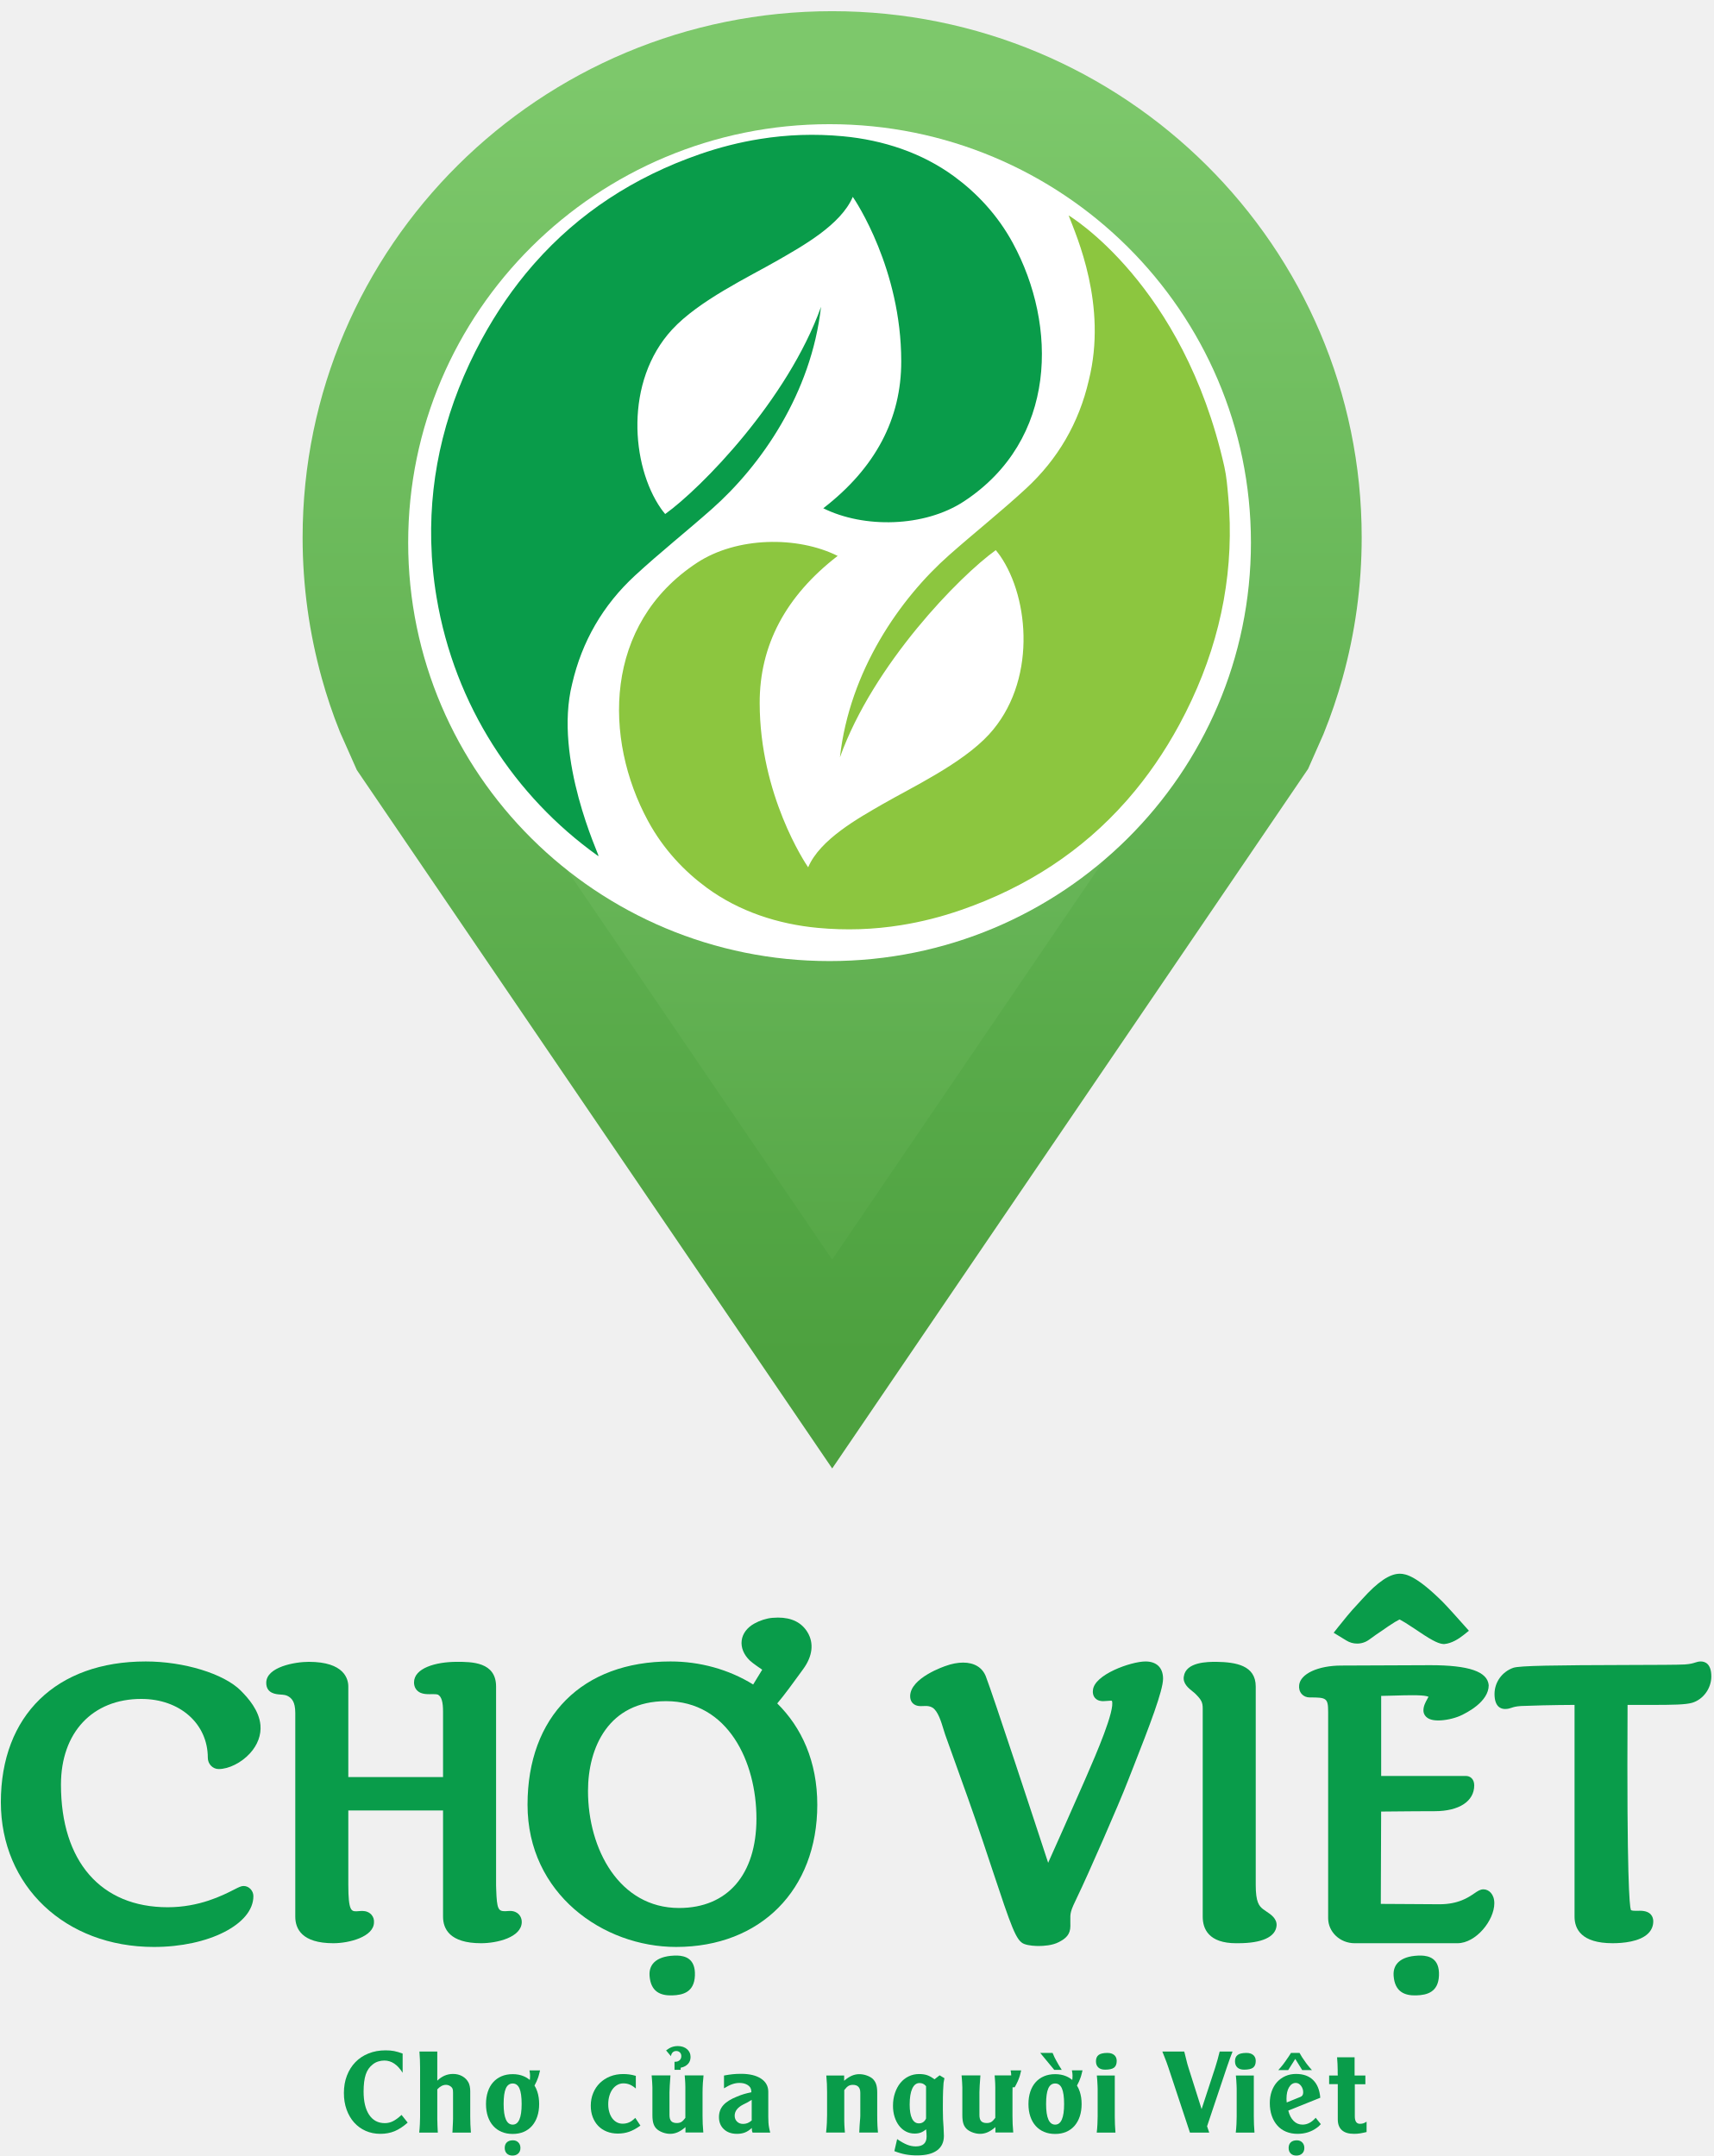
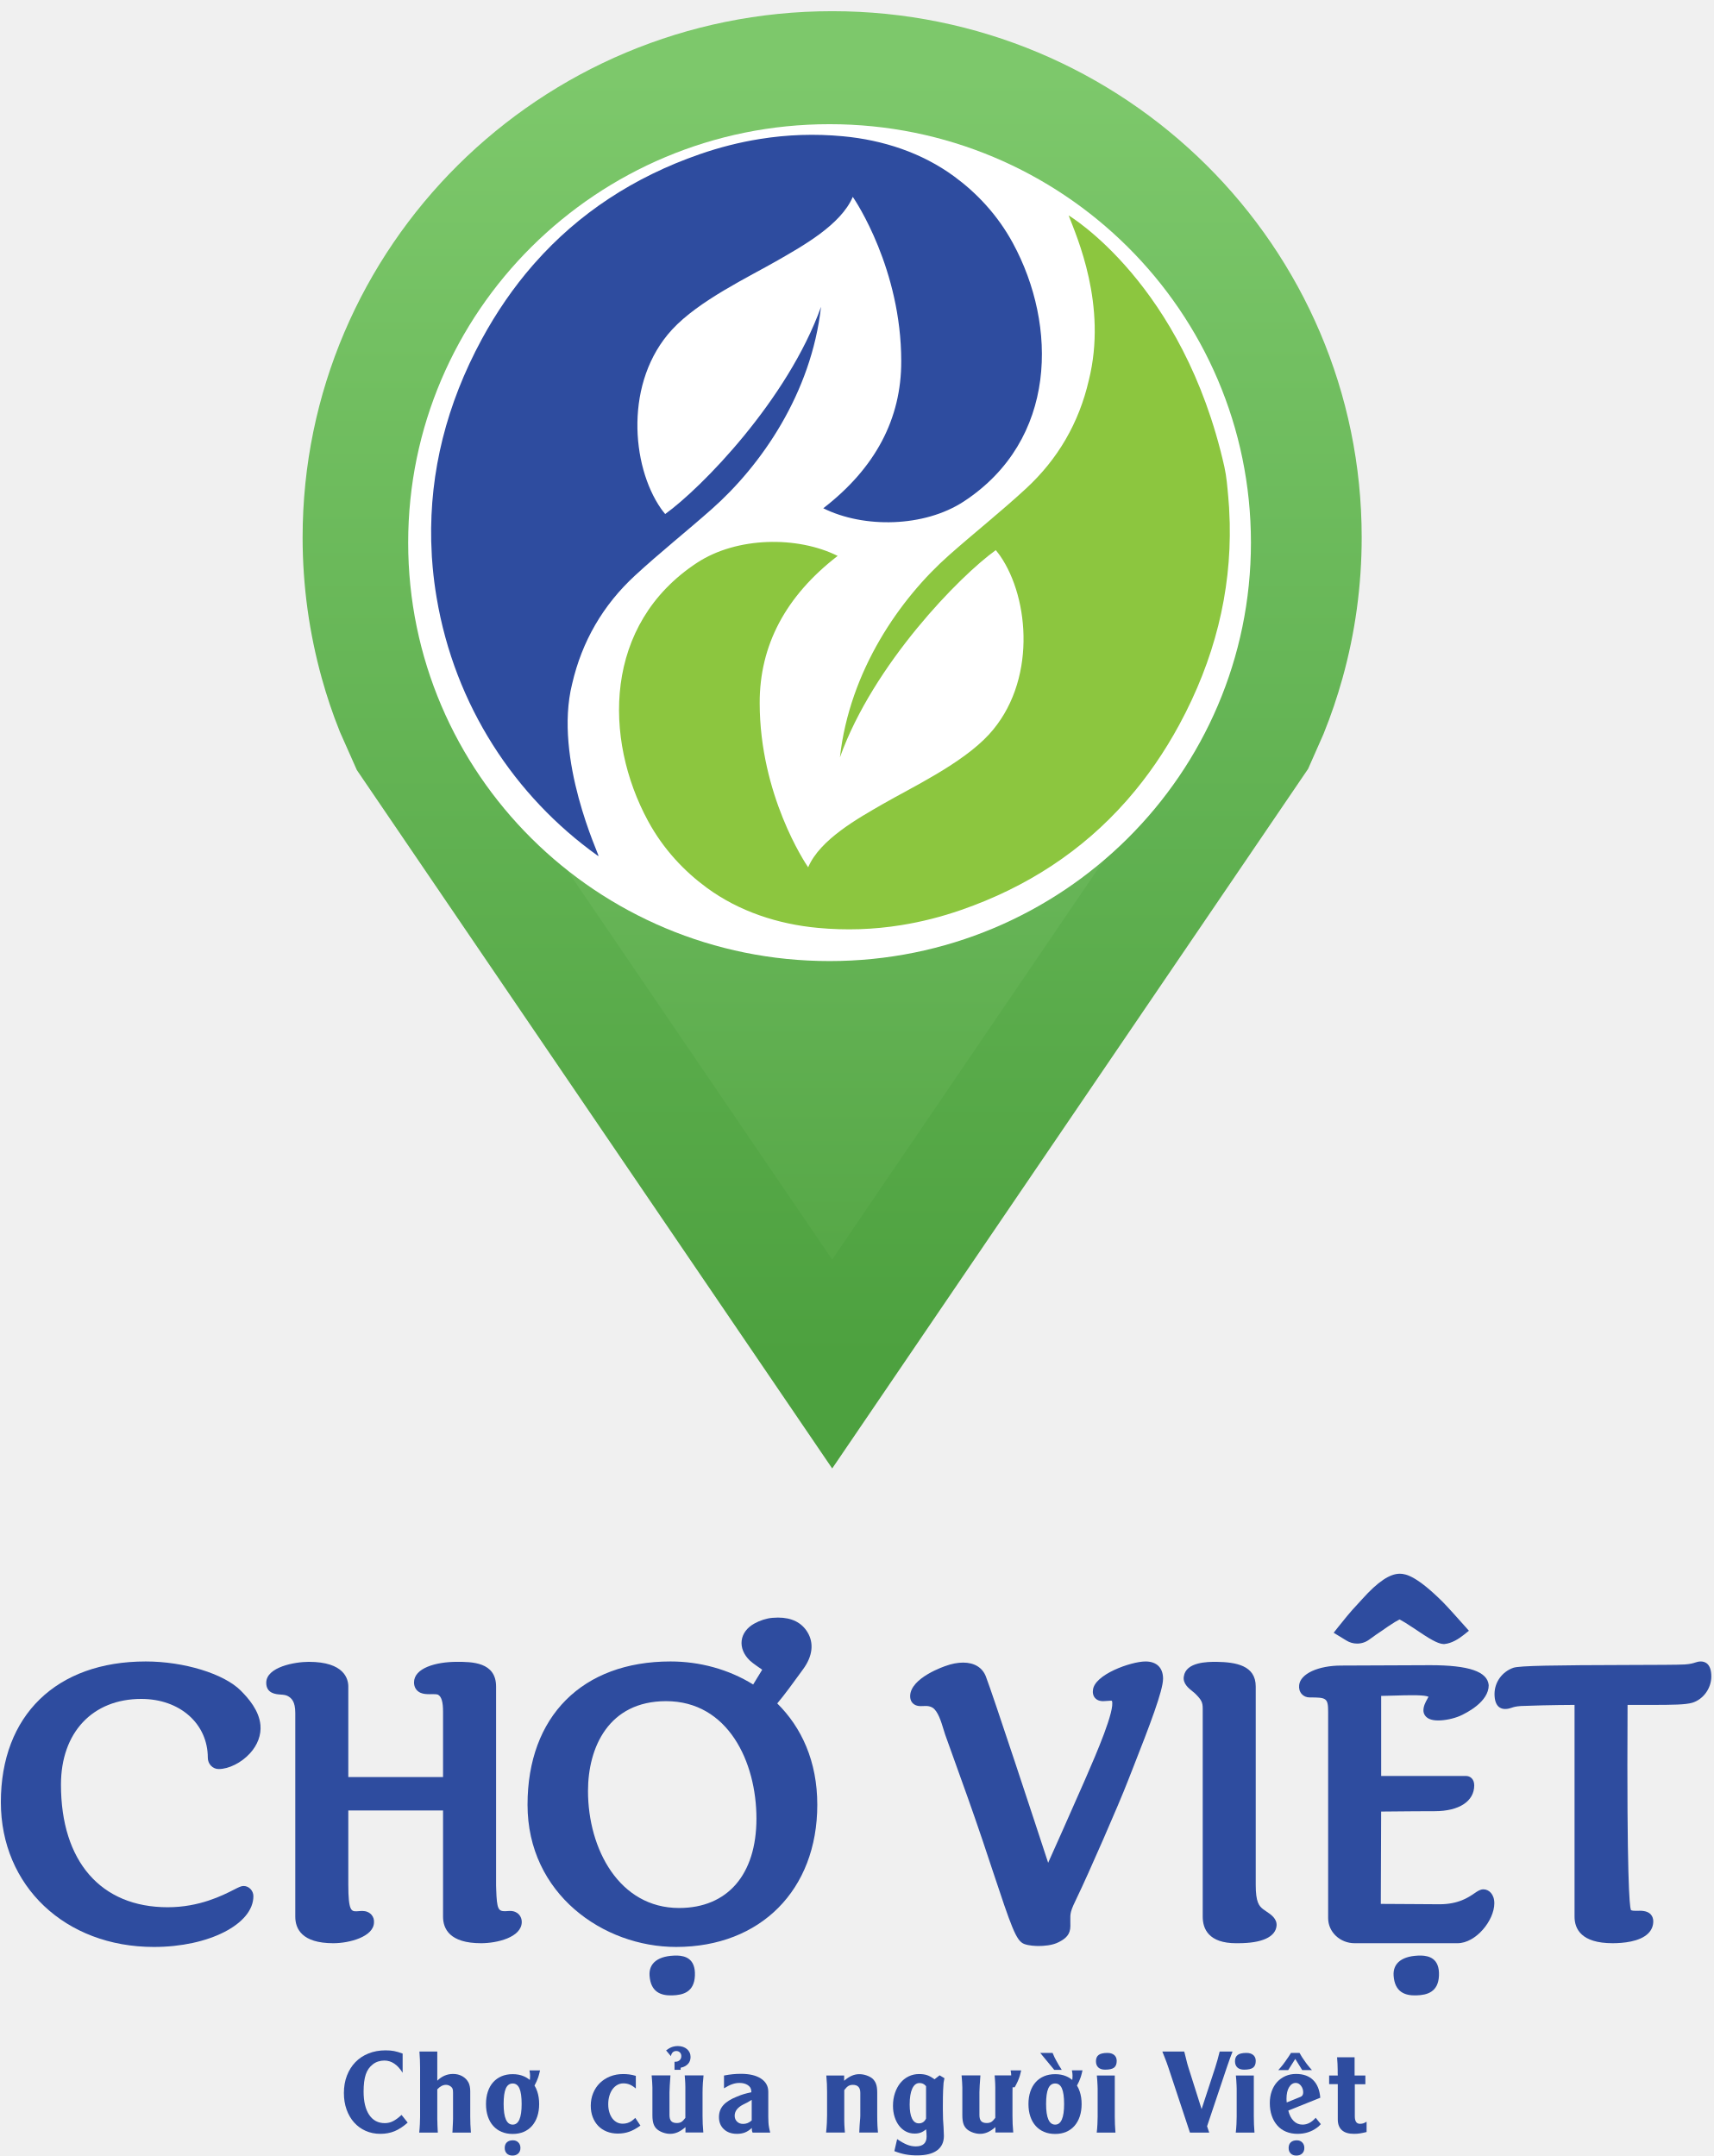
<svg xmlns="http://www.w3.org/2000/svg" xmlns:xlink="http://www.w3.org/1999/xlink" width="147px" height="185px" viewBox="0 0 147 185" version="1.1">
  <defs>
    <linearGradient x1="50%" y1="0%" x2="50%" y2="100%" id="linearGradient-1">
      <stop stop-color="#8AD178" offset="0%" />
      <stop stop-color="#52A443" offset="100%" />
    </linearGradient>
    <linearGradient x1="50%" y1="0%" x2="50%" y2="100%" id="linearGradient-2">
      <stop stop-color="#7DC86B" offset="0%" />
      <stop stop-color="#4DA13F" offset="100%" />
    </linearGradient>
    <polygon id="path-3" points="0 132.558 190 132.558 190 0 0 0" />
  </defs>
  <g id="APP" stroke="none" stroke-width="1" fill="none" fill-rule="evenodd">
    <g id="00--Welcome" transform="translate(-123, -386)">
      <g id="Group-10" transform="translate(100, 389)">
        <g id="Group-12" transform="translate(57.34711, 6.324655)" stroke="#469A36" stroke-width="2.88">
          <ellipse id="Oval-58" cx="36.818" cy="36.571" rx="36.818" ry="36.571" />
        </g>
        <g id="Group-9">
          <path d="M54,43.119 C54,46.836 54.514,50.431 55.46,53.844 C55.838,55.21 56.288,56.552 56.809,57.853 L58.036,60.618 L94.39,114.043 L130.792,60.521 L131.893,58.027 C132.441,56.668 132.916,55.268 133.314,53.838 C134.267,50.424 134.774,46.831 134.774,43.113 C134.781,20.958 116.694,3 94.39,3 C72.086,3 54,20.958 54,43.119 Z" id="Page-1" stroke="url(#linearGradient-2)" stroke-width="10.08" fill="url(#linearGradient-1)" />
          <ellipse id="Oval-56" fill="#FFFFFF" cx="94.165" cy="43.561" rx="36.149" ry="35.906" />
          <g id="Logo">
            <g id="g10" transform="translate(95, 91.55814) scale(-1, 1) rotate(-180) translate(-95, -91.55814) translate(0, 0.55814)">
              <g id="g12">
                <g id="g14-Clipped" transform="translate(0, 49)">
                  <mask id="mask-4" fill="white">
                    <use xlink:href="#path-3" />
                  </mask>
                  <g id="path16" />
                  <g id="g14" mask="url(#mask-4)">
                    <g transform="translate(58.97386, 55.28988)" id="Group">
                      <g transform="translate(0.232558, 0.372093)">
-                         <g id="g20" transform="translate(0.528778, 7.373064)" fill="#099C4A">
+                         <g id="g20" transform="translate(0.528778, 7.373064)" fill="#2E4C9F">
                          <path d="M45.948,30.495 C42.547,28.267 37.355,28.184 33.891,29.911 C38.354,33.355 40.595,37.59 40.579,42.544 C40.573,50.42 36.669,56.281 36.422,56.631 C35.405,54.229 32.108,52.41 30.01,51.199 C27.521,49.766 23.218,47.737 20.919,45.241 C16.822,40.79 17.41,33.571 19.961,29.892 C20.054,29.757 20.136,29.658 20.328,29.416 C23.411,31.628 30.83,39.192 33.697,47.197 C32.865,39.77 28.553,33.574 24.318,29.833 C22.146,27.911 19.87,26.104 17.739,24.137 C15,21.61 13.188,18.495 12.346,14.839 C10.738,8.395 14.688,0.122 14.614,0.062 C14.582,0.08 14.551,0.099 14.515,0.116 C7.43,5.192 2.273,12.975 0.717,22.264 C0.572,23.126 0.461,23.989 0.383,24.848 C0.356,25.146 0.33,25.443 0.313,25.742 C0.289,26.196 0.271,26.641 0.257,27.091 C0.124,33.049 1.571,38.825 4.582,44.393 C5.855,46.739 7.32,48.867 8.977,50.768 C9.032,50.834 9.088,50.895 9.144,50.956 C12.905,55.216 17.64,58.329 23.284,60.288 C25,60.883 26.715,61.318 28.443,61.594 C30.803,61.976 33.177,62.056 35.589,61.83 C39.009,61.509 42.343,60.422 45.115,58.389 C47.033,56.983 48.837,55.095 50.156,52.663 C53.985,45.603 53.99,35.772 45.948,30.495" id="path22" />
                        </g>
                        <g id="g24" transform="translate(16.76685, 0.872706)" fill="#8CC63F">
                          <path d="M6.83,31.739 C10.231,33.967 15.423,34.05 18.887,32.323 C14.424,28.879 12.183,24.644 12.198,19.69 C12.205,11.814 16.109,5.953 16.356,5.603 C17.374,8.005 20.669,9.824 22.768,11.035 C25.257,12.468 29.56,14.497 31.859,16.993 C35.956,21.444 35.368,28.663 32.817,32.342 C32.724,32.477 32.642,32.576 32.451,32.817 C29.367,30.606 21.948,23.042 19.081,15.037 C19.912,22.464 24.225,28.66 28.459,32.401 C30.632,34.323 32.908,36.13 35.039,38.097 C37.778,40.623 39.59,43.739 40.432,47.395 C42.04,53.839 39.384,59.75 38.701,61.538 C38.732,61.519 48.533,55.689 52.061,39.97 C52.252,39.117 52.317,38.245 52.395,37.385 C52.421,37.088 52.448,36.79 52.465,36.491 C52.489,36.038 52.507,35.593 52.521,35.143 C52.653,29.185 51.207,23.409 48.196,17.842 C46.923,15.495 45.458,13.367 43.8,11.466 C43.745,11.4 43.69,11.339 43.634,11.277 C39.873,7.018 35.138,3.905 29.494,1.946 C27.778,1.351 26.062,0.916 24.335,0.64 C21.975,0.258 19.601,0.178 17.189,0.404 C13.769,0.724 10.435,1.812 7.663,3.844 C5.745,5.251 3.941,7.139 2.622,9.572 C-1.208,16.631 -1.213,26.462 6.83,31.739" id="path26" />
                        </g>
                      </g>
                    </g>
                  </g>
                </g>
-                 <g id="text" transform="translate(22.97386, 0.289879)" fill="#099C4A">
+                 <g id="text" transform="translate(22.97386, 0.289879)" fill="#2E4C9F">
                  <g id="g28" transform="translate(0.037752, 18.01752)">
                    <path d="M12.108,21.471 C15.415,21.471 17.816,19.348 17.816,16.422 C17.816,15.888 18.234,15.454 18.749,15.454 C19.619,15.454 20.698,15.997 21.434,16.803 C22.088,17.519 22.406,18.378 22.331,19.224 C22.217,20.476 21.311,21.515 20.639,22.188 C19.196,23.635 15.769,24.686 12.491,24.686 C4.825,24.686 0.062,20.06 0.062,12.613 C0.062,5.414 5.585,0.188 13.193,0.188 C17.898,0.188 21.726,2.144 21.726,4.548 C21.726,5.021 21.343,5.42 20.889,5.42 C20.674,5.42 20.482,5.321 20.059,5.105 C19.099,4.615 17.102,3.596 14.374,3.596 C8.641,3.596 5.218,7.529 5.218,14.117 C5.218,18.585 7.923,21.471 12.108,21.471" id="path30" />
                  </g>
                  <g id="g32" transform="translate(22.66219, 18.49582)">
                    <path d="M21.111,2.801 C21.071,2.801 21.029,2.799 20.969,2.794 C20.873,2.782 20.784,2.777 20.702,2.777 C20.116,2.777 19.985,2.938 19.932,4.645 L19.921,4.998 L19.921,22.056 C19.921,24.176 17.817,24.176 16.56,24.176 C14.728,24.176 12.881,23.63 12.881,22.409 C12.881,21.997 13.087,21.672 13.446,21.516 C13.695,21.409 13.973,21.399 14.215,21.399 L14.499,21.402 C14.588,21.402 14.859,21.402 14.943,21.355 C15.239,21.183 15.371,20.738 15.371,19.912 L15.371,14.286 L7.244,14.286 L7.244,22.056 C7.244,22.693 6.913,24.176 3.852,24.176 C2.662,24.176 0.204,23.736 0.204,22.376 C0.204,21.452 1.048,21.395 1.408,21.37 C1.644,21.354 1.888,21.337 2.072,21.229 C2.373,21.051 2.695,20.778 2.695,19.784 L2.695,2.31 C2.695,1.27 3.261,0.03 5.959,0.03 C7.353,0.03 9.408,0.591 9.446,1.796 C9.469,2.05 9.394,2.289 9.232,2.473 C9.046,2.685 8.763,2.801 8.434,2.801 C8.394,2.801 8.352,2.799 8.29,2.794 C8.165,2.779 8.05,2.77 7.945,2.77 C7.523,2.77 7.244,2.77 7.244,5.03 L7.244,11.423 L15.371,11.423 L15.371,2.31 C15.371,1.27 15.937,0.03 18.636,0.03 C19.984,0.03 22.124,0.527 22.124,1.862 C22.124,2.314 21.807,2.801 21.111,2.801" id="path34" />
                  </g>
                  <g id="g36" transform="translate(77.80295, 18.12114)">
                    <path d="M20.49,24.582 C19.268,24.582 16.05,23.455 15.981,22.091 C15.944,21.777 16.055,21.573 16.156,21.455 C16.395,21.177 16.747,21.176 16.865,21.176 L16.867,21.176 C16.971,21.176 17.089,21.186 17.211,21.197 C17.307,21.206 17.407,21.216 17.503,21.216 C17.555,21.216 17.588,21.213 17.608,21.209 C17.912,20.438 16.206,16.515 15.471,14.826 L15.229,14.268 C13.83,11.085 12.706,8.561 12.14,7.308 C11.034,10.685 7.39,21.767 6.793,23.305 C6.494,24.066 5.802,24.485 4.845,24.485 C4.383,24.485 3.85,24.383 3.367,24.204 C3.336,24.195 0.302,23.198 0.302,21.599 C0.302,21.184 0.522,20.979 0.653,20.894 C0.846,20.768 1.06,20.751 1.226,20.751 C1.285,20.751 1.35,20.753 1.419,20.756 C1.482,20.759 1.549,20.762 1.62,20.762 C1.803,20.762 2.017,20.744 2.221,20.619 C2.689,20.326 2.965,19.413 3.167,18.746 C3.214,18.592 3.258,18.448 3.304,18.31 C3.585,17.514 3.876,16.708 4.185,15.855 C4.852,14.006 5.608,11.912 6.526,9.198 C6.819,8.32 7.085,7.518 7.327,6.789 C9.012,1.712 9.392,0.627 10.068,0.348 C10.475,0.185 11.087,0.167 11.331,0.167 C11.737,0.167 12.499,0.21 13.041,0.495 C13.645,0.797 14.047,1.149 14.047,1.884 C14.047,2.042 14.045,2.178 14.043,2.301 C14.031,3.004 14.029,3.131 14.662,4.426 C15.478,6.096 18.248,12.415 18.991,14.358 L19.446,15.517 C20.842,19.065 21.998,22.084 21.998,23.103 C21.998,24.043 21.448,24.582 20.49,24.582" id="path38" />
                  </g>
                  <g id="g40" transform="translate(101.509, 18.45904)">
                    <path d="M7.141,2.801 C7.052,2.859 6.966,2.915 6.889,2.976 C6.523,3.257 6.242,3.59 6.242,5.067 L6.242,22.093 C6.242,23.915 4.532,24.187 2.851,24.213 C2.138,24.213 0.245,24.213 0.073,22.952 C-0.027,22.351 0.483,21.946 0.82,21.678 C0.907,21.609 0.992,21.543 1.056,21.479 C1.587,20.948 1.694,20.734 1.694,20.205 L1.694,2.347 C1.694,1.305 2.193,0.065 4.576,0.065 L4.735,0.067 C6.767,0.067 7.937,0.596 8.029,1.565 C8.08,2.179 7.537,2.538 7.141,2.801" id="path42" />
                  </g>
                  <g id="g44" transform="translate(111.4518, 18.48154)">
                    <path d="M15.833,4.668 C15.555,4.668 15.334,4.516 15.053,4.324 C14.542,3.974 13.685,3.388 12.066,3.388 C11.528,3.388 10.853,3.394 10.087,3.401 C9.171,3.409 8.126,3.418 7.029,3.419 L7.058,11.342 C7.509,11.344 7.987,11.349 8.515,11.355 C9.39,11.363 10.402,11.374 11.651,11.374 C13.743,11.374 15.043,12.222 15.043,13.589 C15.043,14.147 14.687,14.397 14.333,14.397 L7.06,14.397 L7.06,21.266 C7.413,21.271 7.799,21.282 8.189,21.294 C8.712,21.309 9.244,21.325 9.72,21.325 C10.316,21.325 10.728,21.299 10.949,21.246 C11.024,21.228 11.08,21.21 11.122,21.195 C11.091,21.131 11.048,21.055 11.015,20.996 C10.869,20.732 10.685,20.403 10.685,20.022 C10.685,19.689 10.892,19.408 11.238,19.272 C11.426,19.198 11.667,19.16 11.954,19.16 C12.537,19.16 13.268,19.312 13.823,19.551 C14.402,19.811 16.288,20.764 16.286,22.185 C16.179,23.357 14.585,23.902 11.265,23.902 L3.636,23.87 C1.657,23.87 0.138,23.167 0.025,22.203 C-0.013,21.906 0.064,21.632 0.241,21.431 C0.409,21.24 0.651,21.135 0.922,21.135 C2.354,21.135 2.511,21.094 2.511,19.894 L2.511,2.196 C2.511,1.009 3.531,0.044 4.785,0.044 L13.598,0.044 C15.2,0.044 16.767,2.01 16.767,3.476 C16.767,4.258 16.297,4.668 15.833,4.668" id="path46" />
                  </g>
                  <g id="g48" transform="translate(127.927, 18.43231)">
                    <path d="M18.007,24.271 C17.808,24.271 17.662,24.224 17.52,24.177 C17.345,24.12 17.128,24.049 16.63,24.014 C16.104,23.981 14.148,23.975 11.882,23.969 C5.44,23.951 2.474,23.912 1.925,23.729 C0.958,23.392 0.309,22.489 0.309,21.48 C0.309,20.36 0.874,20.192 1.211,20.192 C1.463,20.192 1.629,20.248 1.776,20.299 C1.938,20.354 2.123,20.416 2.581,20.448 C3.16,20.48 5.407,20.537 7.174,20.544 L7.174,2.373 C7.174,1.333 7.741,0.094 10.439,0.094 C11.276,0.094 12.788,0.206 13.515,0.958 C13.797,1.25 13.939,1.613 13.926,2.014 C13.912,2.338 13.745,2.88 12.783,2.88 L12.419,2.875 C12.039,2.875 12.013,2.938 12.002,2.965 C11.893,3.294 11.648,5.637 11.721,20.271 L11.722,20.544 L13.663,20.542 C15.676,20.542 16.687,20.561 17.273,20.728 C18.22,21.017 18.907,21.966 18.907,22.984 C18.907,24.104 18.343,24.271 18.007,24.271" id="path50" />
                  </g>
                  <g id="g52" transform="translate(114.275, 43.9257)">
                    <path d="M2.173,0.311 C2.55,0.311 2.909,0.43 3.212,0.654 C3.396,0.79 3.594,0.934 3.801,1.077 C4.009,1.222 4.176,1.336 4.327,1.433 L4.833,1.785 C5.32,2.117 5.598,2.272 5.747,2.345 L5.818,2.38 L5.888,2.343 C6.065,2.251 6.409,2.052 7.043,1.626 L7.347,1.424 C7.394,1.388 7.466,1.34 7.553,1.285 C8.766,0.465 9.248,0.287 9.597,0.272 L9.634,0.27 L9.671,0.274 C10.292,0.331 10.905,0.727 11.309,1.049 L11.764,1.413 L11.377,1.848 C10.842,2.45 9.887,3.517 9.514,3.891 L9.44,3.965 C7.328,6.04 6.404,6.306 5.836,6.306 C4.974,6.306 3.953,5.619 2.623,4.142 L2.507,4.013 C2.426,3.92 2.317,3.802 2.186,3.663 C1.647,3.1 0.998,2.3 0.547,1.729 L0.162,1.24 L1.263,0.568 C1.537,0.4 1.853,0.311 2.173,0.311" id="path54" />
                  </g>
                  <g id="g56" transform="translate(45.05862, 18.13692)" fill-rule="nonzero">
                    <path d="M12.108,21.16 C17.434,21.16 19.86,15.937 19.86,11.086 C19.86,6.281 17.38,3.412 13.225,3.412 C8.095,3.412 5.41,8.464 5.41,13.454 C5.41,17.179 7.169,21.16 12.108,21.16 M23.632,23.584 L23.871,23.913 C24.674,25.01 24.807,26.128 24.248,27.061 C23.743,27.904 22.888,28.332 21.708,28.332 C21.55,28.332 21.39,28.324 21.23,28.31 C20.717,28.265 20.163,28.089 19.669,27.813 C19.052,27.468 18.67,26.954 18.594,26.366 C18.517,25.765 18.766,25.152 19.296,24.642 C19.551,24.397 20.331,23.877 20.355,23.859 C20.237,23.664 20.088,23.42 19.939,23.179 C19.812,22.97 19.686,22.765 19.579,22.589 C17.471,23.898 14.976,24.567 12.491,24.567 C4.923,24.567 0.223,19.855 0.223,12.27 C0.223,4.632 6.704,0.069 12.97,0.069 C20.213,0.069 25.08,4.972 25.08,12.27 C25.08,16.006 23.722,18.916 21.644,20.966 C22.227,21.646 23.087,22.832 23.632,23.584" id="path58" />
                  </g>
                  <g id="g60" transform="translate(55.64799, 14.04464)">
                    <path d="M2.484,3.423 C0.847,3.439 0.026,2.782 0.101,1.699 C0.199,0.296 1.064,-0.024 2.041,0.005 C2.991,0.032 3.933,0.293 3.992,1.704 C4.053,3.191 3.124,3.397 2.484,3.423" id="path62" />
                  </g>
                  <g id="g64" transform="translate(119.4779, 14.04464)">
                    <path d="M2.484,3.423 C0.847,3.439 0.026,2.782 0.101,1.699 C0.199,0.296 1.064,-0.024 2.041,0.005 C2.991,0.032 3.933,0.293 3.992,1.704 C4.054,3.191 3.124,3.397 2.484,3.423" id="path66" />
                  </g>
                  <g id="g68" transform="translate(29.28897, 2.118939)">
                    <path d="M5.278,5.29 C4.843,5.99 4.32,6.34 3.709,6.34 C3.531,6.34 3.358,6.314 3.19,6.262 C3.023,6.21 2.869,6.129 2.728,6.02 C2.44,5.803 2.235,5.51 2.112,5.14 C1.99,4.769 1.929,4.283 1.929,3.68 C1.929,2.824 2.088,2.158 2.406,1.682 C2.724,1.207 3.172,0.969 3.752,0.969 C3.999,0.969 4.234,1.025 4.456,1.138 C4.678,1.251 4.921,1.43 5.184,1.675 L5.71,1.016 C5.331,0.677 4.958,0.432 4.59,0.279 C4.222,0.127 3.814,0.051 3.366,0.051 C2.909,0.051 2.488,0.136 2.103,0.307 C1.718,0.479 1.388,0.719 1.112,1.028 C0.837,1.337 0.622,1.706 0.469,2.136 C0.315,2.566 0.239,3.039 0.239,3.553 C0.239,4.099 0.325,4.597 0.499,5.048 C0.673,5.498 0.915,5.883 1.225,6.203 C1.535,6.523 1.91,6.772 2.35,6.949 C2.789,7.126 3.276,7.215 3.808,7.215 C3.949,7.215 4.079,7.211 4.198,7.201 C4.317,7.192 4.433,7.176 4.548,7.154 C4.662,7.132 4.779,7.103 4.897,7.067 C5.016,7.031 5.143,6.988 5.278,6.938 L5.278,5.29 Z" id="path70" />
                  </g>
                  <g id="g72" transform="translate(35.73521, 2.057856)">
                    <path d="M0.31,0.934 C0.323,1.189 0.329,1.408 0.329,1.59 L0.329,5.794 C0.329,6.016 0.324,6.239 0.315,6.462 C0.306,6.685 0.292,6.922 0.273,7.173 L1.804,7.173 L1.804,4.673 C2.195,5.059 2.646,5.252 3.156,5.252 C3.454,5.252 3.719,5.186 3.952,5.055 C4.186,4.923 4.363,4.741 4.485,4.509 C4.529,4.42 4.565,4.314 4.591,4.188 C4.618,4.063 4.631,3.923 4.631,3.77 L4.631,1.6 C4.631,1.367 4.636,1.142 4.645,0.924 C4.655,0.706 4.669,0.471 4.688,0.22 L3.1,0.22 C3.106,0.299 3.111,0.36 3.114,0.404 C3.117,0.448 3.119,0.497 3.119,0.55 C3.131,0.691 3.141,0.879 3.147,1.115 C3.153,1.237 3.156,1.334 3.156,1.407 L3.156,1.59 L3.156,3.652 C3.156,3.818 3.141,3.931 3.11,3.991 C3.066,4.085 2.99,4.163 2.884,4.224 C2.778,4.285 2.667,4.316 2.551,4.316 C2.291,4.316 2.042,4.187 1.804,3.929 L1.804,1.6 L1.804,1.359 C1.804,1.294 1.807,1.217 1.813,1.129 C1.813,1.038 1.815,0.955 1.818,0.882 C1.821,0.808 1.824,0.737 1.827,0.67 C1.83,0.602 1.834,0.533 1.837,0.463 C1.84,0.392 1.844,0.311 1.851,0.22 L0.254,0.22 C0.279,0.44 0.298,0.678 0.31,0.934" id="path74" />
                  </g>
                  <g id="g76" transform="translate(41.6448, 0.195694)" fill-rule="nonzero">
                    <path d="M1.863,1.245 C1.985,1.361 2.159,1.419 2.384,1.419 C2.575,1.419 2.73,1.357 2.849,1.235 C2.968,1.113 3.027,0.956 3.027,0.765 C3.027,0.564 2.965,0.405 2.839,0.287 C2.714,0.169 2.55,0.11 2.346,0.11 C2.14,0.11 1.977,0.169 1.858,0.287 C1.739,0.405 1.68,0.564 1.68,0.765 C1.68,0.968 1.74,1.129 1.863,1.245 M1.773,5.867 C1.648,5.581 1.586,5.136 1.586,4.53 C1.586,3.353 1.845,2.765 2.365,2.765 C2.875,2.765 3.131,3.353 3.131,4.53 C3.131,5.136 3.069,5.581 2.945,5.867 C2.821,6.152 2.628,6.295 2.365,6.295 C2.096,6.295 1.899,6.152 1.773,5.867 M4.234,6.121 C4.332,5.964 4.411,5.79 4.474,5.599 C4.58,5.279 4.634,4.922 4.634,4.53 C4.634,4.138 4.58,3.783 4.474,3.466 C4.368,3.149 4.216,2.88 4.021,2.657 C3.825,2.434 3.588,2.263 3.309,2.144 C3.03,2.024 2.714,1.965 2.361,1.965 C2.01,1.965 1.694,2.024 1.412,2.144 C1.13,2.263 0.89,2.434 0.691,2.657 C0.492,2.88 0.339,3.149 0.233,3.466 C0.127,3.783 0.073,4.138 0.073,4.53 C0.073,4.922 0.127,5.278 0.233,5.596 C0.339,5.915 0.492,6.185 0.691,6.406 C0.89,6.627 1.13,6.797 1.412,6.917 C1.694,7.036 2.01,7.096 2.361,7.096 C2.714,7.096 3.03,7.036 3.309,6.917 C3.503,6.835 3.677,6.728 3.83,6.596 C3.837,6.641 3.842,6.684 3.845,6.728 C3.851,6.8 3.854,6.882 3.854,6.973 C3.854,7.036 3.85,7.099 3.842,7.164 C3.834,7.228 3.821,7.314 3.802,7.42 L4.709,7.42 C4.687,7.326 4.667,7.244 4.65,7.173 C4.633,7.102 4.616,7.038 4.598,6.98 C4.581,6.922 4.564,6.866 4.547,6.813 C4.529,6.76 4.507,6.702 4.479,6.639 C4.457,6.576 4.435,6.521 4.413,6.474 C4.391,6.427 4.368,6.379 4.342,6.331 C4.317,6.282 4.291,6.23 4.263,6.173 C4.253,6.154 4.244,6.137 4.234,6.121" id="path78" />
                  </g>
                  <g id="g80" transform="translate(50.53516, 2.012892)">
                    <path d="M4.036,4.045 C3.851,4.205 3.675,4.319 3.508,4.387 C3.34,4.454 3.161,4.488 2.97,4.488 C2.779,4.488 2.604,4.443 2.446,4.353 C2.288,4.264 2.151,4.14 2.035,3.982 C1.92,3.823 1.83,3.633 1.765,3.412 C1.701,3.191 1.669,2.951 1.669,2.694 C1.669,2.45 1.699,2.224 1.761,2.019 C1.822,1.813 1.907,1.637 2.016,1.489 C2.126,1.342 2.256,1.228 2.406,1.148 C2.557,1.068 2.723,1.028 2.904,1.028 C3.108,1.028 3.295,1.066 3.465,1.143 C3.636,1.22 3.811,1.348 3.989,1.527 L4.431,0.863 C4.086,0.618 3.766,0.443 3.47,0.338 C3.174,0.233 2.848,0.18 2.491,0.18 C2.143,0.18 1.827,0.238 1.542,0.353 C1.257,0.467 1.014,0.629 0.812,0.837 C0.61,1.046 0.453,1.297 0.34,1.59 C0.227,1.884 0.171,2.21 0.171,2.567 C0.171,2.96 0.24,3.323 0.378,3.657 C0.515,3.991 0.708,4.279 0.955,4.52 C1.202,4.762 1.496,4.95 1.836,5.085 C2.175,5.22 2.547,5.288 2.951,5.288 C3.13,5.288 3.304,5.277 3.475,5.255 C3.645,5.233 3.832,5.192 4.036,5.132 L4.036,4.045 Z" id="path82" />
                  </g>
                  <g id="g84" transform="translate(55.71772, 2.062119)" fill-rule="nonzero">
                    <path d="M2.173,5.601 L2.173,6.293 L2.239,6.293 C2.392,6.293 2.517,6.338 2.612,6.427 C2.708,6.517 2.756,6.633 2.756,6.778 C2.756,6.906 2.715,7.012 2.633,7.093 C2.552,7.175 2.447,7.215 2.319,7.215 C2.197,7.215 2.097,7.177 2.018,7.1 C1.94,7.023 1.888,6.914 1.863,6.773 L1.45,7.267 C1.622,7.399 1.786,7.494 1.943,7.552 C2.1,7.61 2.272,7.639 2.46,7.639 C2.622,7.639 2.77,7.616 2.904,7.569 C3.037,7.522 3.151,7.457 3.246,7.376 C3.342,7.294 3.416,7.196 3.469,7.082 C3.523,6.967 3.549,6.84 3.549,6.703 C3.549,6.461 3.474,6.26 3.324,6.1 C3.173,5.94 2.965,5.833 2.699,5.78 L2.699,5.601 L2.173,5.601 Z M1.825,5.121 C1.801,4.794 1.78,4.503 1.765,4.246 C1.749,3.988 1.741,3.798 1.741,3.676 L1.741,1.718 C1.741,1.482 1.79,1.31 1.889,1.2 C1.988,1.09 2.15,1.035 2.375,1.035 C2.529,1.035 2.656,1.066 2.758,1.127 C2.86,1.188 2.975,1.305 3.103,1.477 L3.103,3.657 L3.103,4.109 C3.103,4.231 3.1,4.346 3.094,4.453 C3.087,4.559 3.081,4.663 3.075,4.765 C3.069,4.868 3.059,4.986 3.047,5.121 L4.662,5.121 C4.65,4.973 4.64,4.86 4.634,4.78 C4.628,4.7 4.618,4.605 4.606,4.495 C4.587,4.175 4.578,3.892 4.578,3.648 L4.578,1.633 C4.578,1.382 4.582,1.154 4.592,0.948 C4.601,0.742 4.618,0.502 4.644,0.226 L3.112,0.226 L3.112,0.687 C2.897,0.495 2.681,0.351 2.467,0.254 C2.252,0.157 2.029,0.108 1.798,0.108 C1.604,0.108 1.408,0.142 1.21,0.209 C1.013,0.277 0.846,0.365 0.708,0.475 C0.554,0.597 0.444,0.755 0.377,0.948 C0.31,1.141 0.276,1.391 0.276,1.699 L0.276,3.657 L0.276,4.09 C0.276,4.238 0.269,4.379 0.257,4.514 C0.251,4.617 0.245,4.707 0.238,4.784 C0.232,4.861 0.223,4.973 0.21,5.121 L1.825,5.121 Z" id="path86" />
                  </g>
                  <g id="g88" transform="translate(61.40753, 1.971849)" fill-rule="nonzero">
                    <path d="M3.105,3.112 C3.014,3.055 2.943,3.014 2.893,2.987 C2.843,2.96 2.795,2.931 2.748,2.9 L2.381,2.716 C1.89,2.465 1.644,2.144 1.644,1.752 C1.644,1.547 1.711,1.38 1.846,1.248 C1.98,1.116 2.153,1.05 2.363,1.05 C2.497,1.05 2.622,1.072 2.738,1.116 C2.854,1.16 2.976,1.237 3.105,1.346 L3.105,3.112 Z M3.067,3.893 C3.055,4.097 2.954,4.26 2.764,4.383 C2.575,4.505 2.339,4.566 2.057,4.566 C1.851,4.566 1.645,4.531 1.44,4.46 C1.235,4.39 0.998,4.271 0.728,4.105 L0.728,5.202 C1.01,5.255 1.26,5.293 1.48,5.315 C1.699,5.337 1.935,5.348 2.189,5.348 C2.915,5.348 3.486,5.211 3.903,4.938 C4.319,4.665 4.527,4.287 4.527,3.804 L4.527,1.648 C4.527,1.459 4.532,1.296 4.542,1.158 C4.551,1.02 4.568,0.884 4.593,0.749 C4.609,0.68 4.621,0.616 4.631,0.558 C4.64,0.5 4.661,0.416 4.692,0.306 L3.18,0.306 C3.148,0.378 3.13,0.44 3.124,0.49 C3.117,0.54 3.114,0.611 3.114,0.702 C2.923,0.523 2.728,0.394 2.529,0.316 C2.33,0.237 2.1,0.198 1.837,0.198 C1.373,0.198 1.001,0.33 0.719,0.593 C0.437,0.857 0.296,1.202 0.296,1.629 C0.296,2.034 0.42,2.376 0.667,2.655 C0.915,2.935 1.311,3.183 1.855,3.399 C2.071,3.49 2.268,3.561 2.445,3.613 C2.622,3.665 2.832,3.716 3.076,3.766 L3.067,3.893 Z" id="path90" />
                  </g>
                  <g id="g92" transform="translate(70.6488, 2.14962)">
                    <path d="M0.31,0.934 C0.323,1.175 0.329,1.401 0.329,1.611 L0.329,3.616 C0.329,3.849 0.324,4.076 0.315,4.297 C0.306,4.518 0.288,4.761 0.264,5.024 L1.794,5.024 L1.794,4.572 C2.217,4.952 2.646,5.141 3.081,5.141 C3.294,5.141 3.5,5.108 3.699,5.04 C3.898,4.973 4.068,4.884 4.209,4.775 C4.355,4.646 4.463,4.488 4.53,4.301 C4.598,4.115 4.631,3.868 4.631,3.56 L4.631,1.592 C4.631,1.445 4.633,1.301 4.636,1.159 C4.639,1.018 4.644,0.877 4.65,0.736 C4.656,0.632 4.662,0.542 4.669,0.465 C4.675,0.388 4.684,0.276 4.697,0.129 L3.091,0.129 L3.1,0.34 C3.106,0.463 3.113,0.587 3.119,0.712 C3.125,0.838 3.134,0.957 3.145,1.07 C3.156,1.183 3.164,1.283 3.171,1.369 C3.177,1.455 3.18,1.523 3.18,1.574 L3.18,3.541 C3.18,3.996 2.967,4.224 2.541,4.224 C2.388,4.224 2.257,4.19 2.149,4.123 C2.041,4.055 1.926,3.938 1.804,3.772 L1.804,1.592 L1.804,1.131 C1.804,1.009 1.807,0.896 1.813,0.795 C1.82,0.693 1.826,0.59 1.832,0.486 C1.839,0.382 1.848,0.264 1.86,0.129 L0.245,0.129 C0.276,0.424 0.298,0.692 0.31,0.934" id="path94" />
                  </g>
                  <g id="g96" transform="translate(76.36407, 0.03706)" fill-rule="nonzero">
                    <path d="M3.105,6.223 C3.014,6.327 2.925,6.398 2.839,6.435 C2.753,6.473 2.655,6.492 2.545,6.492 C2.276,6.492 2.068,6.333 1.921,6.014 C1.774,5.695 1.7,5.238 1.7,4.642 C1.7,4.121 1.767,3.722 1.902,3.446 C2.037,3.17 2.232,3.032 2.489,3.032 C2.771,3.032 2.976,3.17 3.105,3.446 L3.105,6.223 Z M4.269,7.155 L4.682,6.906 C4.663,6.818 4.648,6.739 4.636,6.668 C4.623,6.597 4.614,6.545 4.607,6.511 C4.595,6.395 4.582,6.173 4.567,5.847 C4.553,5.52 4.547,5.083 4.547,4.533 L4.547,4.19 C4.547,3.631 4.567,3.129 4.607,2.684 C4.626,2.382 4.636,2.142 4.636,1.963 C4.636,1.417 4.44,1.001 4.049,0.714 C3.657,0.426 3.086,0.283 2.335,0.283 C1.977,0.283 1.645,0.312 1.337,0.37 C1.028,0.428 0.711,0.522 0.385,0.65 L0.625,1.681 C0.951,1.458 1.235,1.298 1.48,1.201 C1.724,1.104 1.971,1.055 2.222,1.055 C2.841,1.055 3.151,1.337 3.151,1.902 C3.151,1.987 3.148,2.075 3.142,2.168 C3.136,2.261 3.126,2.371 3.114,2.5 L3.114,2.519 C2.954,2.39 2.799,2.298 2.649,2.241 C2.499,2.185 2.323,2.156 2.123,2.156 C1.854,2.156 1.606,2.215 1.378,2.333 C1.151,2.45 0.956,2.616 0.792,2.829 C0.627,3.043 0.499,3.296 0.407,3.587 C0.314,3.879 0.268,4.198 0.268,4.543 C0.268,4.935 0.324,5.298 0.437,5.633 C0.55,5.967 0.704,6.255 0.899,6.496 C1.095,6.738 1.331,6.926 1.607,7.061 C1.882,7.196 2.182,7.264 2.508,7.264 C2.784,7.264 3.018,7.23 3.21,7.162 C3.403,7.095 3.608,6.978 3.828,6.812 L4.269,7.155 Z" id="path98" />
                  </g>
                  <g id="g100" transform="translate(82.32126, 2.097064)" fill-rule="nonzero">
                    <path d="M4.346,4.356 C4.371,4.441 4.392,4.522 4.41,4.599 C4.427,4.676 4.439,4.751 4.445,4.825 C4.451,4.898 4.454,4.981 4.454,5.072 C4.454,5.135 4.45,5.198 4.443,5.262 C4.435,5.327 4.421,5.412 4.403,5.519 L5.309,5.519 C5.284,5.425 5.263,5.342 5.248,5.272 C5.232,5.201 5.216,5.137 5.199,5.079 C5.181,5.021 5.164,4.965 5.145,4.912 C5.126,4.858 5.104,4.8 5.079,4.738 C5.057,4.675 5.034,4.62 5.011,4.573 C4.987,4.526 4.964,4.478 4.94,4.429 C4.917,4.381 4.89,4.327 4.861,4.269 C4.831,4.211 4.794,4.144 4.75,4.069 L4.248,4.069 C4.288,4.176 4.321,4.272 4.346,4.356 Z M1.81,5.086 C1.785,4.76 1.765,4.467 1.749,4.21 C1.734,3.953 1.726,3.763 1.726,3.641 L1.726,1.682 C1.726,1.447 1.775,1.275 1.874,1.165 C1.972,1.055 2.134,1 2.36,1 C2.513,1 2.641,1.031 2.743,1.092 C2.844,1.153 2.959,1.27 3.087,1.443 L3.087,3.622 L3.087,4.074 C3.087,4.196 3.085,4.311 3.078,4.417 C3.072,4.524 3.066,4.629 3.059,4.73 C3.053,4.832 3.044,4.951 3.031,5.086 L4.647,5.086 C4.634,4.938 4.625,4.825 4.619,4.745 C4.612,4.665 4.603,4.57 4.59,4.46 C4.572,4.14 4.562,3.857 4.562,3.612 L4.562,1.598 C4.562,1.347 4.567,1.119 4.576,0.913 C4.586,0.707 4.603,0.467 4.628,0.19 L3.097,0.19 L3.097,0.652 C2.881,0.46 2.666,0.316 2.451,0.219 C2.237,0.122 2.014,0.073 1.782,0.073 C1.588,0.073 1.392,0.107 1.195,0.174 C0.998,0.241 0.83,0.33 0.692,0.44 C0.539,0.563 0.429,0.72 0.361,0.913 C0.294,1.106 0.26,1.356 0.26,1.664 L0.26,3.622 L0.26,4.055 C0.26,4.203 0.254,4.344 0.242,4.479 C0.235,4.582 0.229,4.673 0.223,4.749 C0.216,4.826 0.207,4.938 0.195,5.086 L1.81,5.086 Z" id="path102" />
                  </g>
                  <g id="g104" transform="translate(88.0917, 2.017435)" fill-rule="nonzero">
                    <path d="M1.863,4.045 C1.737,3.76 1.675,3.314 1.675,2.708 C1.675,1.532 1.934,0.943 2.454,0.943 C2.965,0.943 3.22,1.532 3.22,2.708 C3.22,3.314 3.158,3.76 3.034,4.045 C2.911,4.331 2.717,4.474 2.454,4.474 C2.185,4.474 1.988,4.331 1.863,4.045 Z M2.233,7.096 C2.302,6.929 2.358,6.802 2.4,6.714 C2.443,6.626 2.495,6.526 2.558,6.413 C2.63,6.278 2.696,6.16 2.757,6.06 C2.818,5.959 2.905,5.82 3.018,5.641 L2.374,5.641 L1.172,7.096 L2.233,7.096 Z M4.323,4.299 C4.42,4.142 4.5,3.968 4.563,3.777 C4.669,3.457 4.723,3.101 4.723,2.708 C4.723,2.316 4.669,1.962 4.563,1.645 C4.456,1.328 4.305,1.058 4.11,0.835 C3.914,0.612 3.677,0.441 3.398,0.322 C3.12,0.203 2.803,0.143 2.45,0.143 C2.099,0.143 1.783,0.203 1.501,0.322 C1.219,0.441 0.979,0.612 0.78,0.835 C0.581,1.058 0.429,1.328 0.322,1.645 C0.215,1.962 0.162,2.316 0.162,2.708 C0.162,3.101 0.215,3.456 0.322,3.775 C0.429,4.093 0.581,4.363 0.78,4.584 C0.979,4.805 1.219,4.976 1.501,5.095 C1.783,5.214 2.099,5.274 2.45,5.274 C2.803,5.274 3.12,5.214 3.398,5.095 C3.592,5.013 3.766,4.907 3.92,4.775 C3.926,4.819 3.93,4.863 3.934,4.907 C3.94,4.979 3.943,5.061 3.943,5.151 C3.943,5.214 3.939,5.278 3.931,5.342 C3.924,5.406 3.91,5.492 3.891,5.599 L4.798,5.599 C4.776,5.504 4.756,5.422 4.739,5.351 C4.722,5.281 4.705,5.217 4.688,5.159 C4.67,5.1 4.653,5.045 4.636,4.991 C4.619,4.938 4.596,4.88 4.568,4.817 C4.546,4.754 4.524,4.7 4.502,4.652 C4.48,4.606 4.456,4.557 4.431,4.509 C4.406,4.46 4.38,4.408 4.352,4.351 C4.342,4.332 4.333,4.315 4.323,4.299 Z" id="path106" />
                  </g>
                  <g id="g108" transform="translate(93.86065, 2.057856)" fill-rule="nonzero">
                    <path d="M0.31,0.934 C0.323,1.183 0.329,1.402 0.329,1.59 L0.329,3.798 L0.329,3.991 C0.329,4.066 0.326,4.155 0.32,4.259 C0.314,4.454 0.305,4.61 0.294,4.727 C0.283,4.845 0.271,4.974 0.259,5.116 L1.799,5.116 L1.799,1.6 C1.799,1.355 1.804,1.126 1.813,0.915 C1.823,0.703 1.837,0.471 1.856,0.22 L0.25,0.22 C0.278,0.447 0.298,0.684 0.31,0.934 M0.414,6.881 C0.567,6.997 0.818,7.055 1.165,7.055 C1.416,7.055 1.611,6.994 1.753,6.872 C1.893,6.749 1.964,6.583 1.964,6.372 C1.964,6.103 1.889,5.91 1.738,5.794 C1.588,5.677 1.33,5.619 0.964,5.619 C0.713,5.619 0.52,5.682 0.386,5.808 C0.251,5.933 0.184,6.111 0.184,6.339 C0.184,6.584 0.26,6.765 0.414,6.881" id="path110" />
                  </g>
                  <g id="g112" transform="translate(99.44038, 2.073664)">
                    <path d="M2.173,7.157 L2.216,7.011 C2.278,6.773 2.331,6.562 2.373,6.378 C2.415,6.194 2.471,5.994 2.54,5.778 L3.667,2.219 L4.832,5.778 C4.9,5.994 4.969,6.222 5.036,6.46 C5.103,6.699 5.164,6.931 5.217,7.157 L6.32,7.157 C6.289,7.078 6.267,7.017 6.254,6.971 C6.242,6.926 6.222,6.875 6.193,6.818 C6.162,6.74 6.129,6.652 6.095,6.557 C6.06,6.461 6.027,6.365 5.994,6.268 C5.961,6.17 5.929,6.078 5.897,5.992 C5.866,5.906 5.841,5.834 5.823,5.778 L4.136,0.746 L4.32,0.204 L2.667,0.204 L0.821,5.778 C0.799,5.859 0.744,6.016 0.656,6.249 C0.585,6.443 0.521,6.606 0.466,6.738 C0.411,6.87 0.356,7.009 0.3,7.157 L2.173,7.157 Z" id="path114" />
                  </g>
                  <g id="g116" transform="translate(105.7878, 2.057856)" fill-rule="nonzero">
                    <path d="M0.31,0.934 C0.323,1.183 0.329,1.402 0.329,1.59 L0.329,3.798 L0.329,3.991 C0.329,4.066 0.326,4.155 0.32,4.259 C0.314,4.454 0.305,4.61 0.294,4.727 C0.283,4.845 0.271,4.974 0.259,5.116 L1.799,5.116 L1.799,1.6 C1.799,1.355 1.804,1.126 1.813,0.915 C1.823,0.703 1.837,0.471 1.856,0.22 L0.25,0.22 C0.278,0.447 0.298,0.684 0.31,0.934 M0.414,6.881 C0.567,6.997 0.818,7.055 1.165,7.055 C1.416,7.055 1.611,6.994 1.753,6.872 C1.893,6.749 1.964,6.583 1.964,6.372 C1.964,6.103 1.889,5.91 1.738,5.794 C1.588,5.677 1.33,5.619 0.964,5.619 C0.713,5.619 0.52,5.682 0.386,5.808 C0.251,5.933 0.184,6.111 0.184,6.339 C0.184,6.584 0.26,6.765 0.414,6.881" id="path118" />
                  </g>
                  <g id="g120" transform="translate(108.8939, 0.195694)" fill-rule="nonzero">
                    <path d="M1.863,1.245 C1.985,1.361 2.159,1.419 2.384,1.419 C2.575,1.419 2.73,1.357 2.849,1.235 C2.968,1.113 3.027,0.956 3.027,0.765 C3.027,0.564 2.965,0.405 2.839,0.287 C2.714,0.169 2.548,0.11 2.342,0.11 C2.138,0.11 1.977,0.169 1.858,0.287 C1.739,0.405 1.68,0.564 1.68,0.765 C1.68,0.968 1.74,1.129 1.863,1.245 Z M1.501,4.839 C1.504,4.793 1.509,4.736 1.515,4.667 L2.698,5.147 C2.852,5.206 2.929,5.335 2.929,5.533 C2.929,5.746 2.866,5.934 2.741,6.098 C2.616,6.261 2.467,6.343 2.295,6.343 C2.057,6.343 1.864,6.219 1.717,5.973 C1.57,5.726 1.496,5.399 1.496,4.991 C1.496,4.935 1.498,4.884 1.501,4.839 Z M1.006,7.686 C1.064,7.754 1.117,7.818 1.165,7.879 C1.214,7.941 1.259,8 1.299,8.058 C1.34,8.116 1.387,8.181 1.44,8.253 C1.478,8.31 1.512,8.361 1.543,8.407 C1.575,8.452 1.608,8.499 1.644,8.548 C1.68,8.596 1.715,8.651 1.75,8.71 C1.785,8.77 1.828,8.839 1.882,8.917 L2.614,8.917 C2.702,8.757 2.775,8.634 2.833,8.548 C2.891,8.461 2.958,8.363 3.037,8.253 C3.081,8.181 3.125,8.116 3.171,8.058 C3.216,8 3.262,7.941 3.309,7.879 C3.356,7.818 3.409,7.754 3.467,7.686 C3.525,7.619 3.596,7.538 3.68,7.444 L2.844,7.444 L2.248,8.404 L1.642,7.444 L0.792,7.444 C0.876,7.538 0.948,7.619 1.006,7.686 Z M1.651,3.97 C1.742,3.593 1.893,3.299 2.105,3.085 C2.316,2.872 2.572,2.765 2.872,2.765 C3.282,2.765 3.658,2.961 4,3.353 L4.441,2.807 C4.369,2.723 4.311,2.662 4.267,2.626 C4.223,2.59 4.169,2.547 4.103,2.497 C3.63,2.148 3.076,1.974 2.44,1.974 C2.08,1.974 1.753,2.035 1.459,2.158 C1.165,2.28 0.915,2.457 0.71,2.69 C0.504,2.922 0.346,3.2 0.233,3.525 C0.12,3.85 0.064,4.215 0.064,4.62 C0.064,4.984 0.119,5.32 0.228,5.629 C0.338,5.938 0.492,6.202 0.691,6.42 C0.89,6.638 1.127,6.808 1.403,6.931 C1.678,7.053 1.982,7.114 2.314,7.114 C2.937,7.114 3.426,6.939 3.781,6.59 C4.137,6.24 4.341,5.734 4.394,5.071 L1.651,3.97 Z" id="path122" />
                  </g>
                  <g id="g124" transform="translate(114.048, 1.883726)">
                    <path d="M0,5.29 L0.742,5.29 L0.733,5.492 L0.733,5.803 C0.733,5.969 0.728,6.137 0.718,6.304 C0.709,6.472 0.697,6.655 0.681,6.853 L2.184,6.853 L2.184,5.29 L3.109,5.29 L3.109,4.542 L2.203,4.542 L2.203,1.793 C2.203,1.363 2.35,1.147 2.644,1.147 C2.748,1.147 2.84,1.16 2.924,1.185 C3.006,1.21 3.103,1.259 3.213,1.331 L3.213,0.442 C3.006,0.391 2.821,0.353 2.658,0.326 C2.495,0.3 2.322,0.286 2.137,0.286 C1.674,0.286 1.325,0.391 1.092,0.602 C0.859,0.812 0.742,1.12 0.742,1.524 L0.742,4.551 L8.27224999e-16,4.551 L0,5.29 Z" id="path126" />
                  </g>
                </g>
              </g>
            </g>
          </g>
        </g>
      </g>
    </g>
  </g>
</svg>
